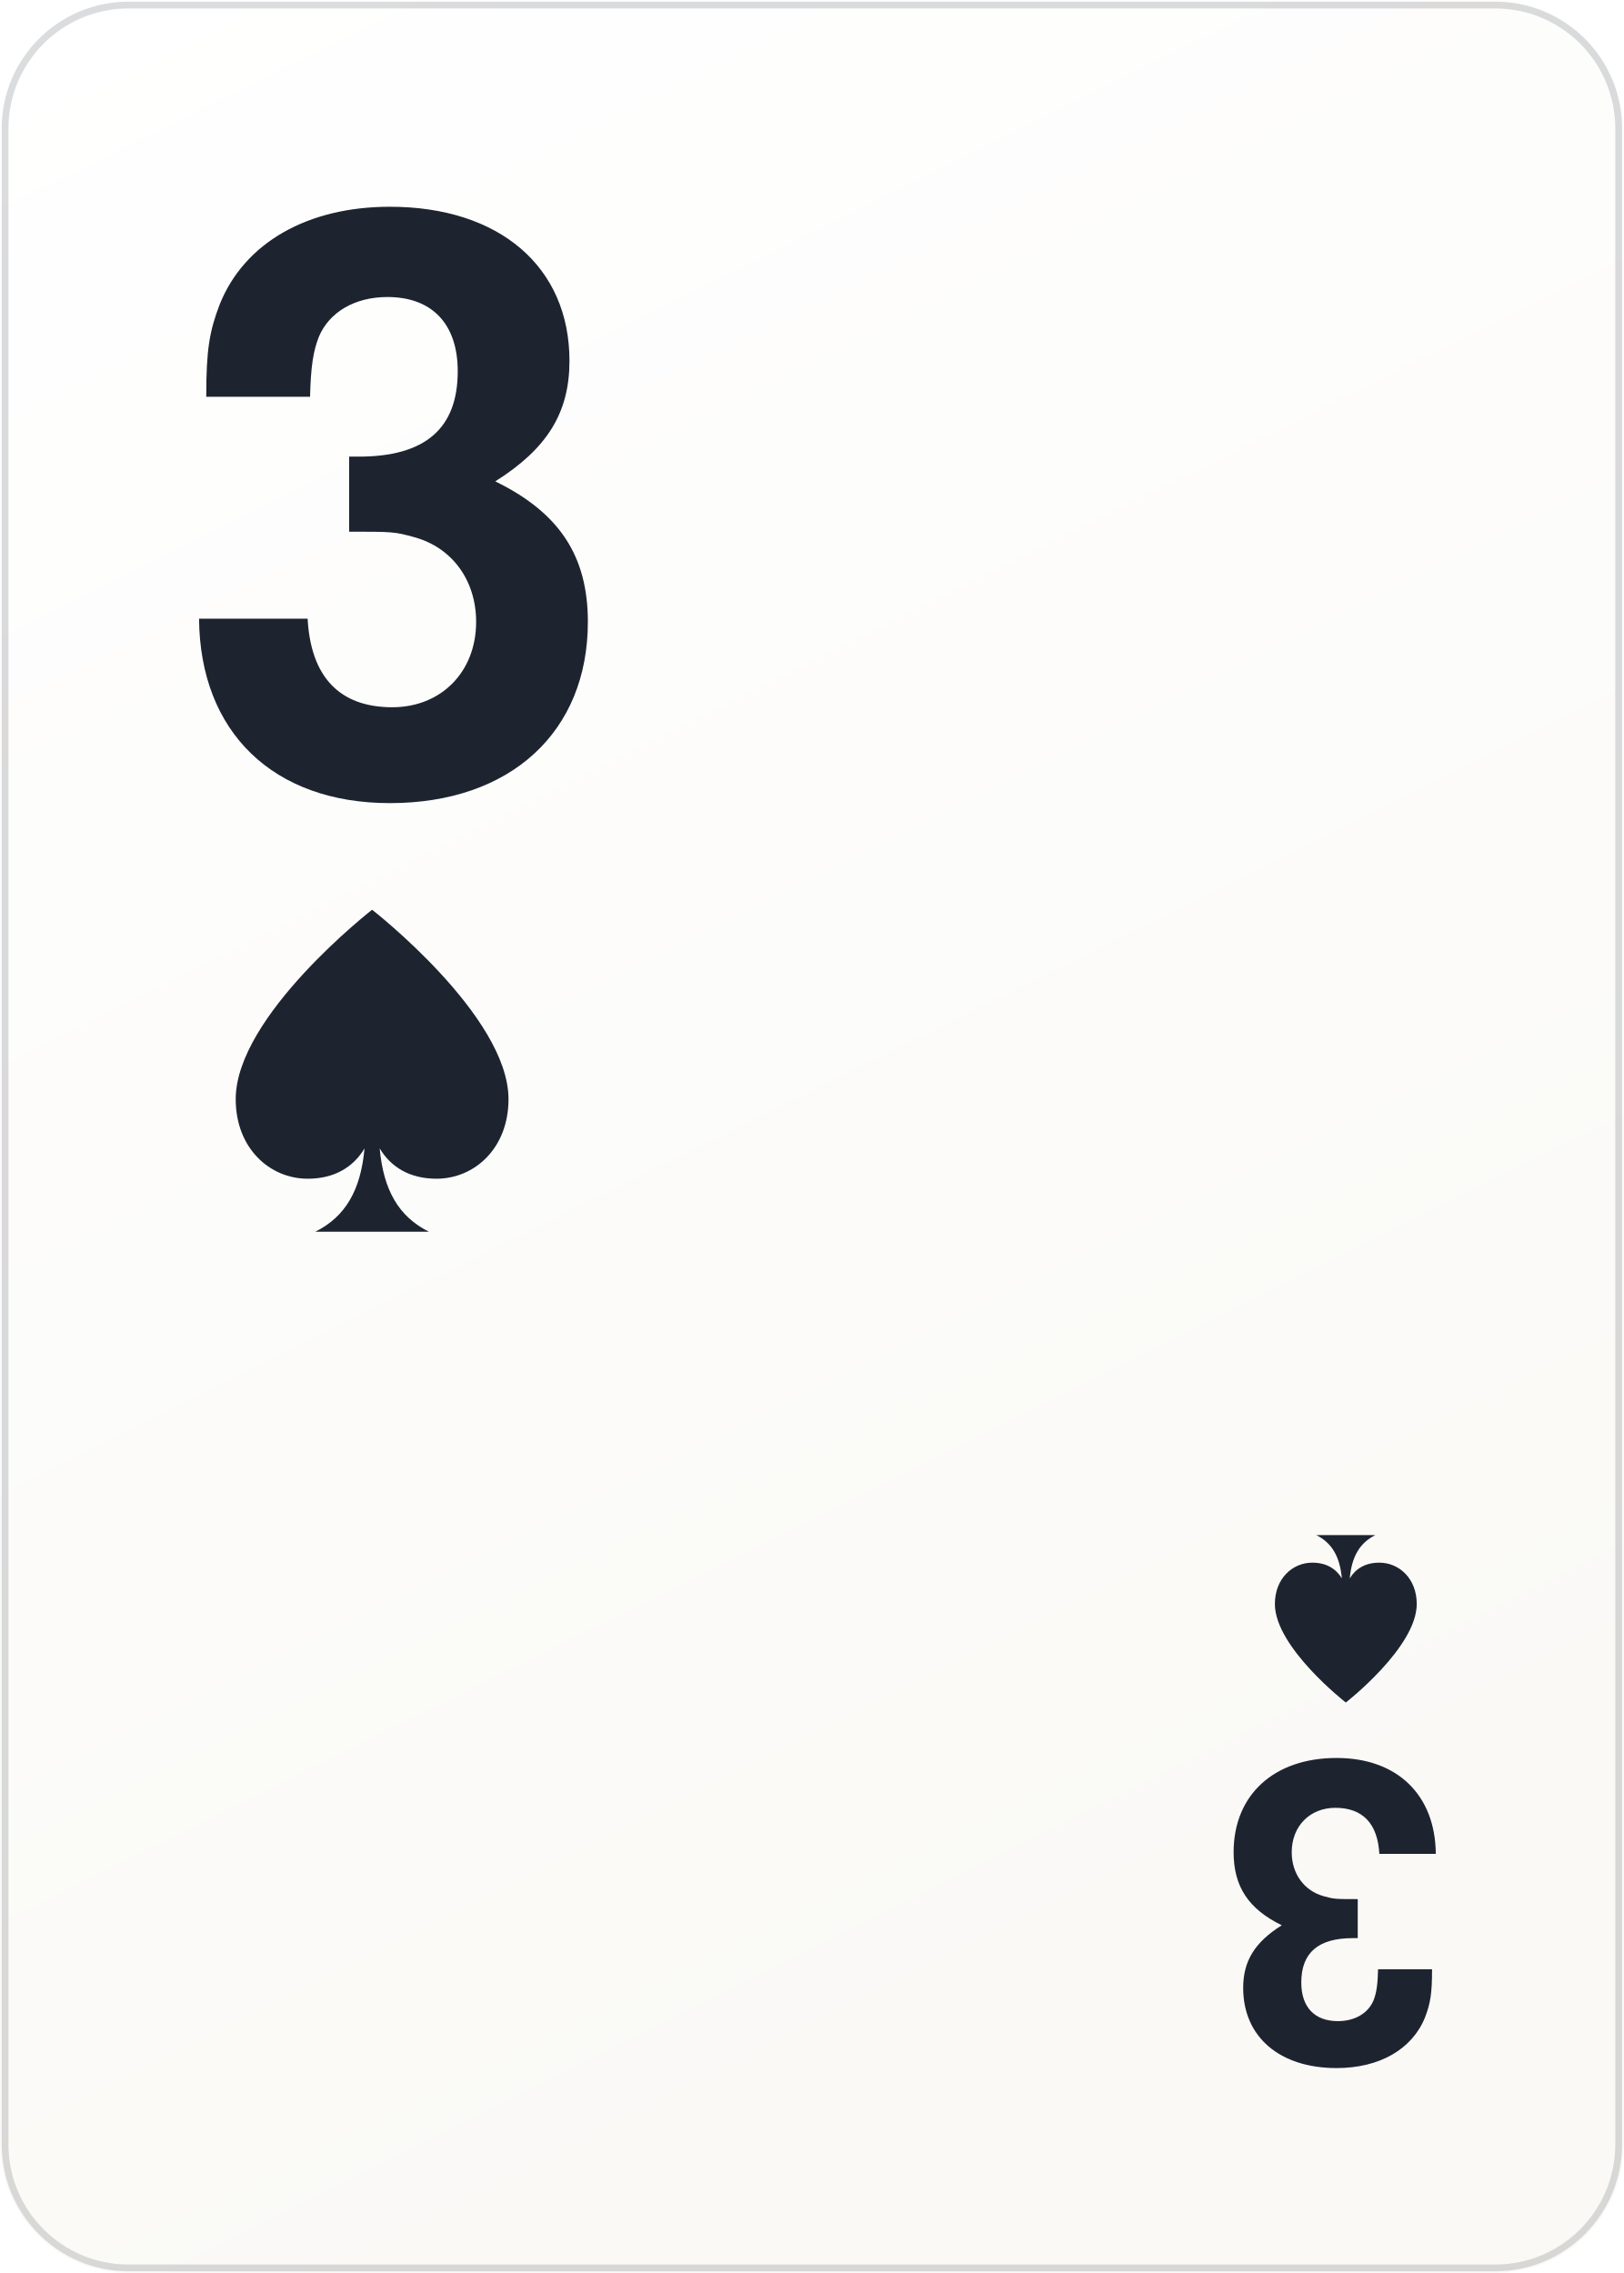
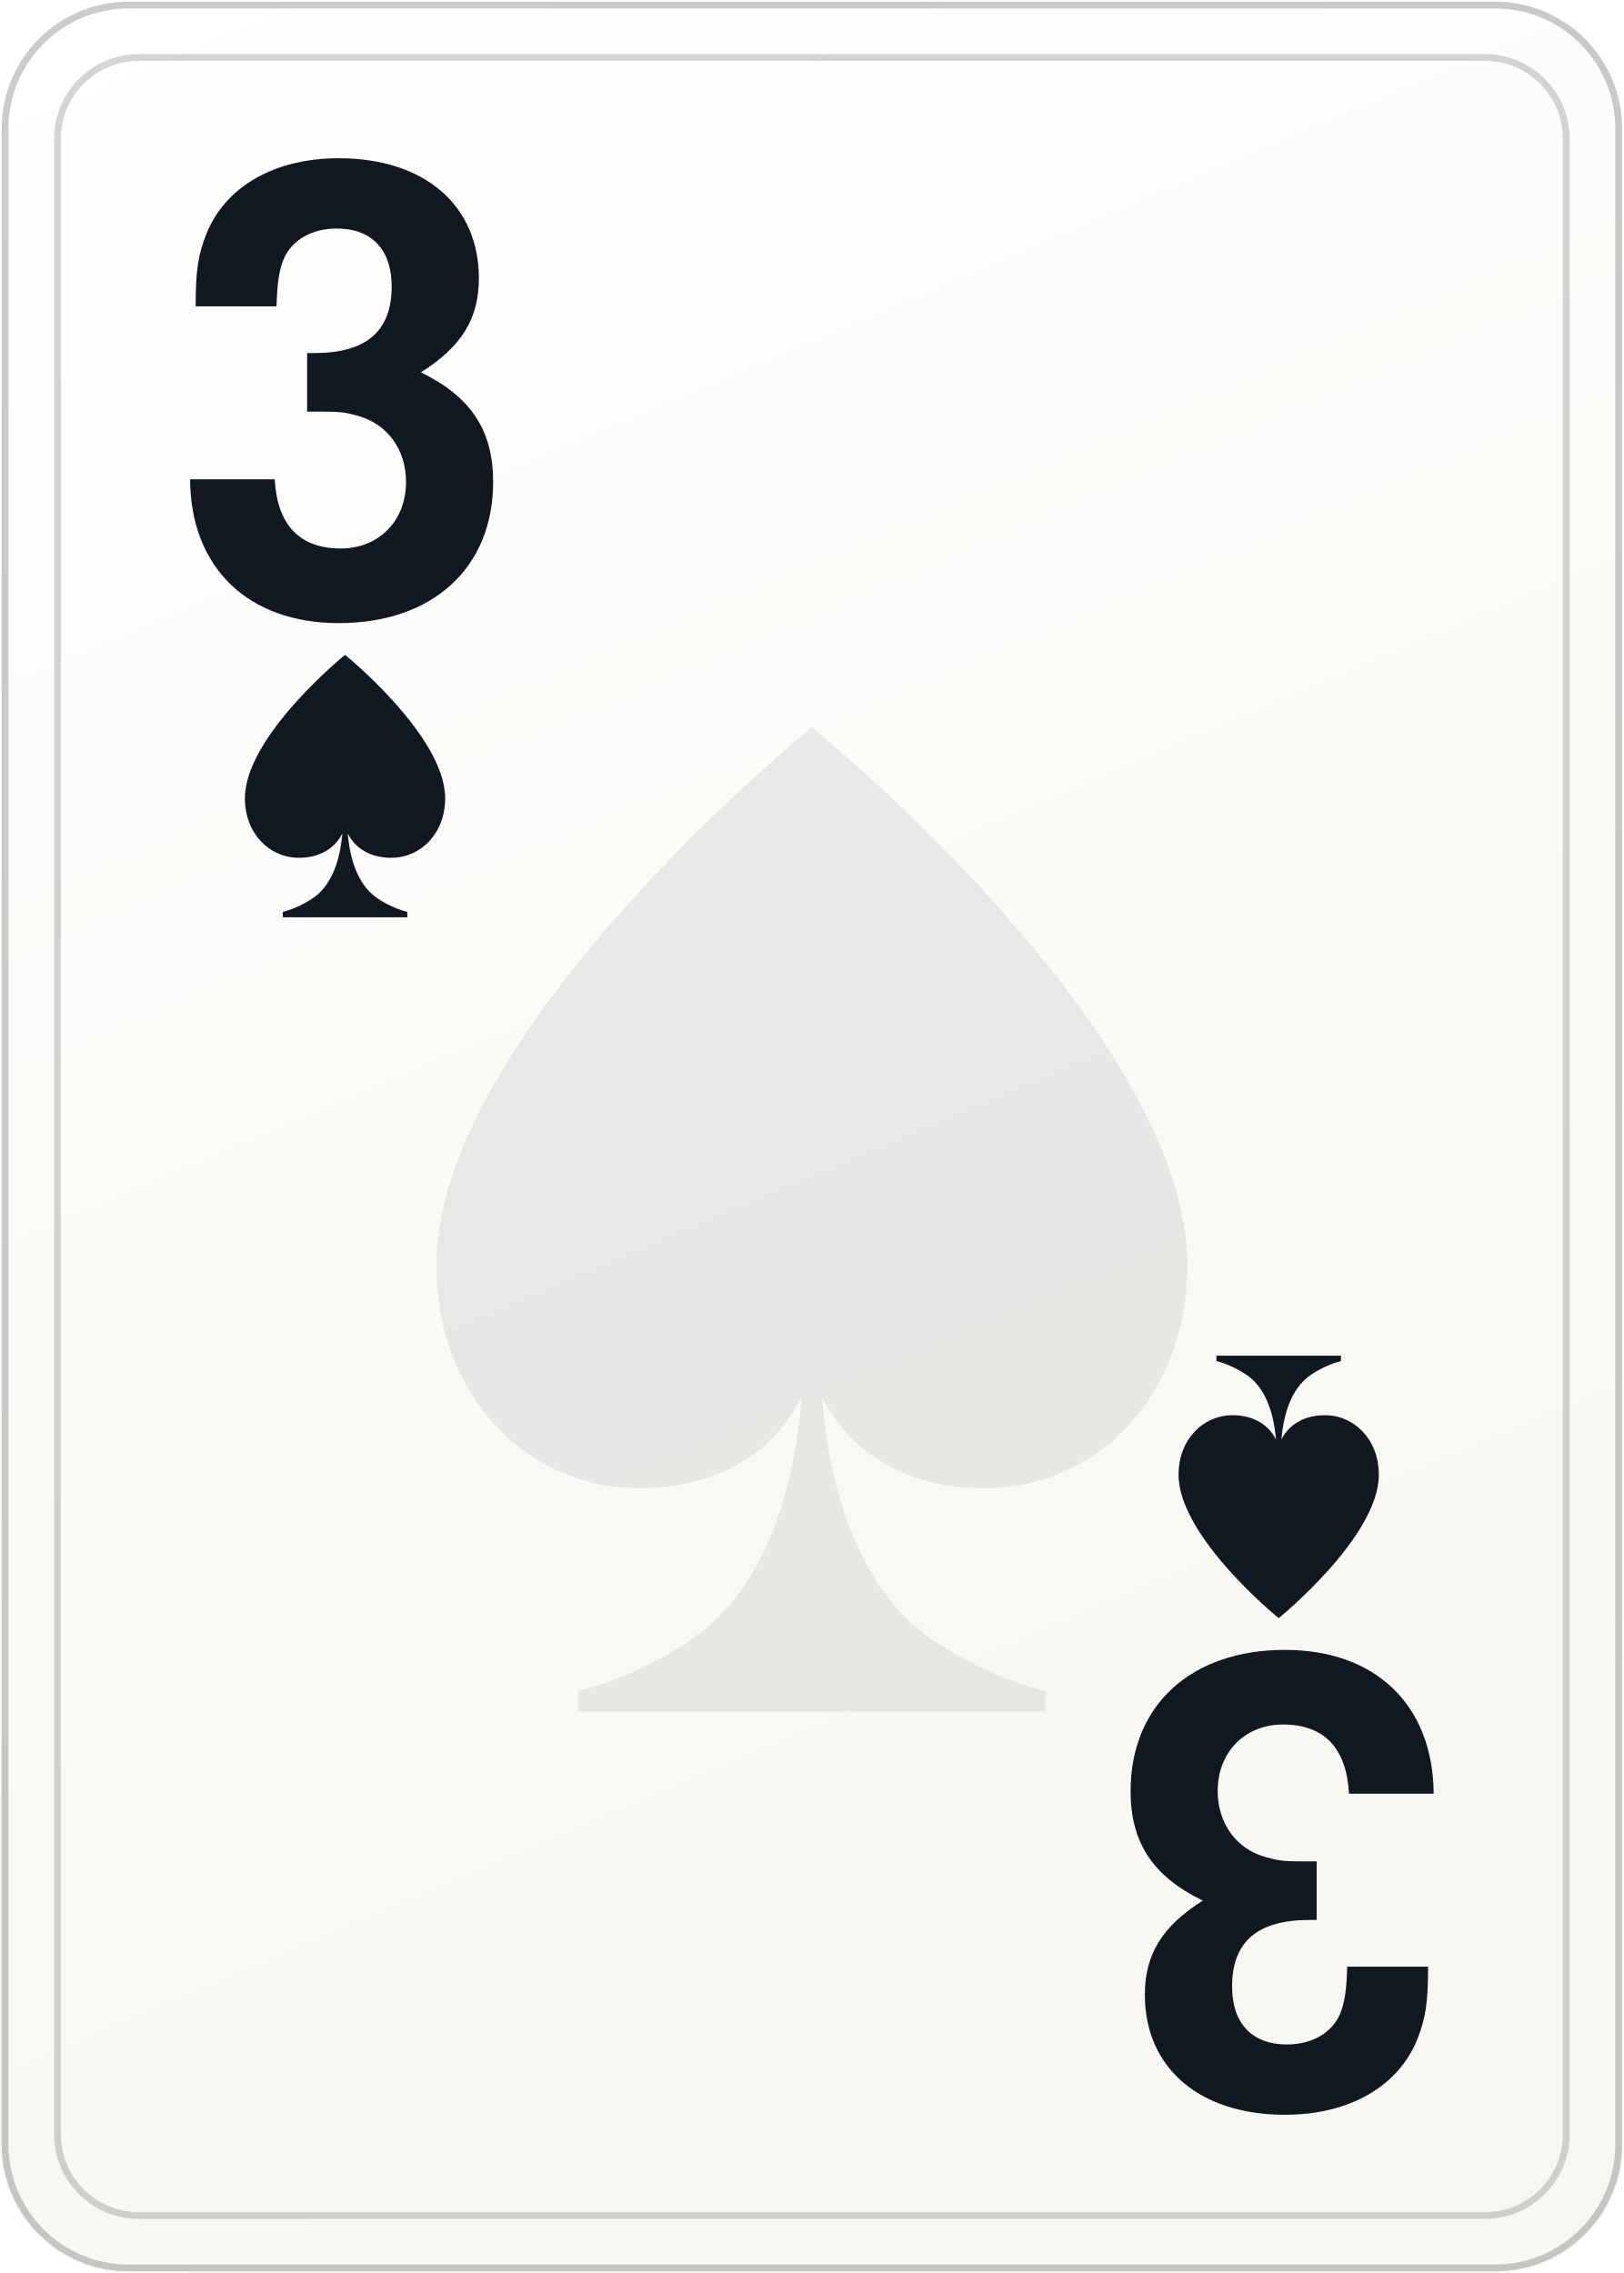
<svg xmlns="http://www.w3.org/2000/svg" viewBox="0 0 240 336" width="240" height="336">
  <defs>
-     <linearGradient id="g" x1="0" y1="0" x2=".35" y2="1">
+     <linearGradient id="g" x1="0" y1="0" x2=".3" y2="1">
      <stop offset="0" stop-color="#ffffff" />
-       <stop offset="1" stop-color="#faf9f6" />
+       <stop offset="1" stop-color="#f8f6f0" />
    </linearGradient>
    <clipPath id="c">
      <rect width="240" height="336" rx="19" />
    </clipPath>
  </defs>
  <g clip-path="url(#c)">
    <rect width="240" height="336" fill="url(#g)" />
-     <g transform="translate(26 30)">
-       <text x="0" y="86" font-family="'Helvetica Neue', Helvetica, Arial, sans-serif" font-size="118" font-weight="700" letter-spacing="-3" fill="#1d2430">3</text>
-       <g transform="translate(1 100) scale(.56)" fill="#1d2430">
-         <path d="M50 8C50 8 14 36 14 58c0 13 9 21 19 21 7 0 12-3 15-8-1 11-5 18-13 22h30c-8-4-12-11-13-22 3 5 8 8 15 8 10 0 19-8 19-21C86 36 50 8 50 8z" />
+     <rect x="8.5" y="8.5" width="223" height="319" rx="12" fill="none" stroke="#12181f" stroke-opacity=".18" />
+     <g transform="translate(45 97) scale(1.50)" fill="#12181f" fill-opacity="0.075">
+       <path d="M50 7C50 7 13 37 13 60c0 13 9 22 20 22 7 0 13-3 16-9-1 12-5 20-11 24-3 2-7 4-11 5v2h46v-2c-4-1-8-3-11-5-6-4-10-12-11-24 3 6 9 9 16 9 11 0 20-9 20-22C87 37 50 7 50 7z" />
+     </g>
+     <g transform="translate(20 22)">
+       <text x="31" y="68" text-anchor="middle" font-family="'Helvetica Neue', Helvetica, Arial, sans-serif" font-size="92" font-weight="700" letter-spacing="-2" fill="#12181f">3</text>
+       <g transform="translate(11 72) scale(.40)" fill="#12181f">
+         <path d="M50 7C50 7 13 37 13 60c0 13 9 22 20 22 7 0 13-3 16-9-1 12-5 20-11 24-3 2-7 4-11 5v2h46v-2c-4-1-8-3-11-5-6-4-10-12-11-24 3 6 9 9 16 9 11 0 20-9 20-22C87 37 50 7 50 7z" />
      </g>
    </g>
-     <g transform="translate(214 306) rotate(180) scale(.52)">
-       <text x="0" y="86" font-family="'Helvetica Neue', Helvetica, Arial, sans-serif" font-size="118" font-weight="700" letter-spacing="-3" fill="#1d2430">3</text>
-       <g transform="translate(1 100) scale(.56)" fill="#1d2430">
-         <path d="M50 8C50 8 14 36 14 58c0 13 9 21 19 21 7 0 12-3 15-8-1 11-5 18-13 22h30c-8-4-12-11-13-22 3 5 8 8 15 8 10 0 19-8 19-21C86 36 50 8 50 8z" />
+     <g transform="translate(220 314) rotate(180)">
+       <text x="31" y="68" text-anchor="middle" font-family="'Helvetica Neue', Helvetica, Arial, sans-serif" font-size="92" font-weight="700" letter-spacing="-2" fill="#12181f">3</text>
+       <g transform="translate(11 72) scale(.40)" fill="#12181f">
+         <path d="M50 7C50 7 13 37 13 60c0 13 9 22 20 22 7 0 13-3 16-9-1 12-5 20-11 24-3 2-7 4-11 5v2h46v-2c-4-1-8-3-11-5-6-4-10-12-11-24 3 6 9 9 16 9 11 0 20-9 20-22C87 37 50 7 50 7z" />
      </g>
    </g>
  </g>
-   <rect x=".75" y=".75" width="238.5" height="334.5" rx="18.25" fill="none" stroke="#1d2430" stroke-opacity=".16" />
+   <rect x=".75" y=".75" width="238.5" height="334.5" rx="18.25" fill="none" stroke="#12181f" stroke-opacity=".22" />
</svg>
